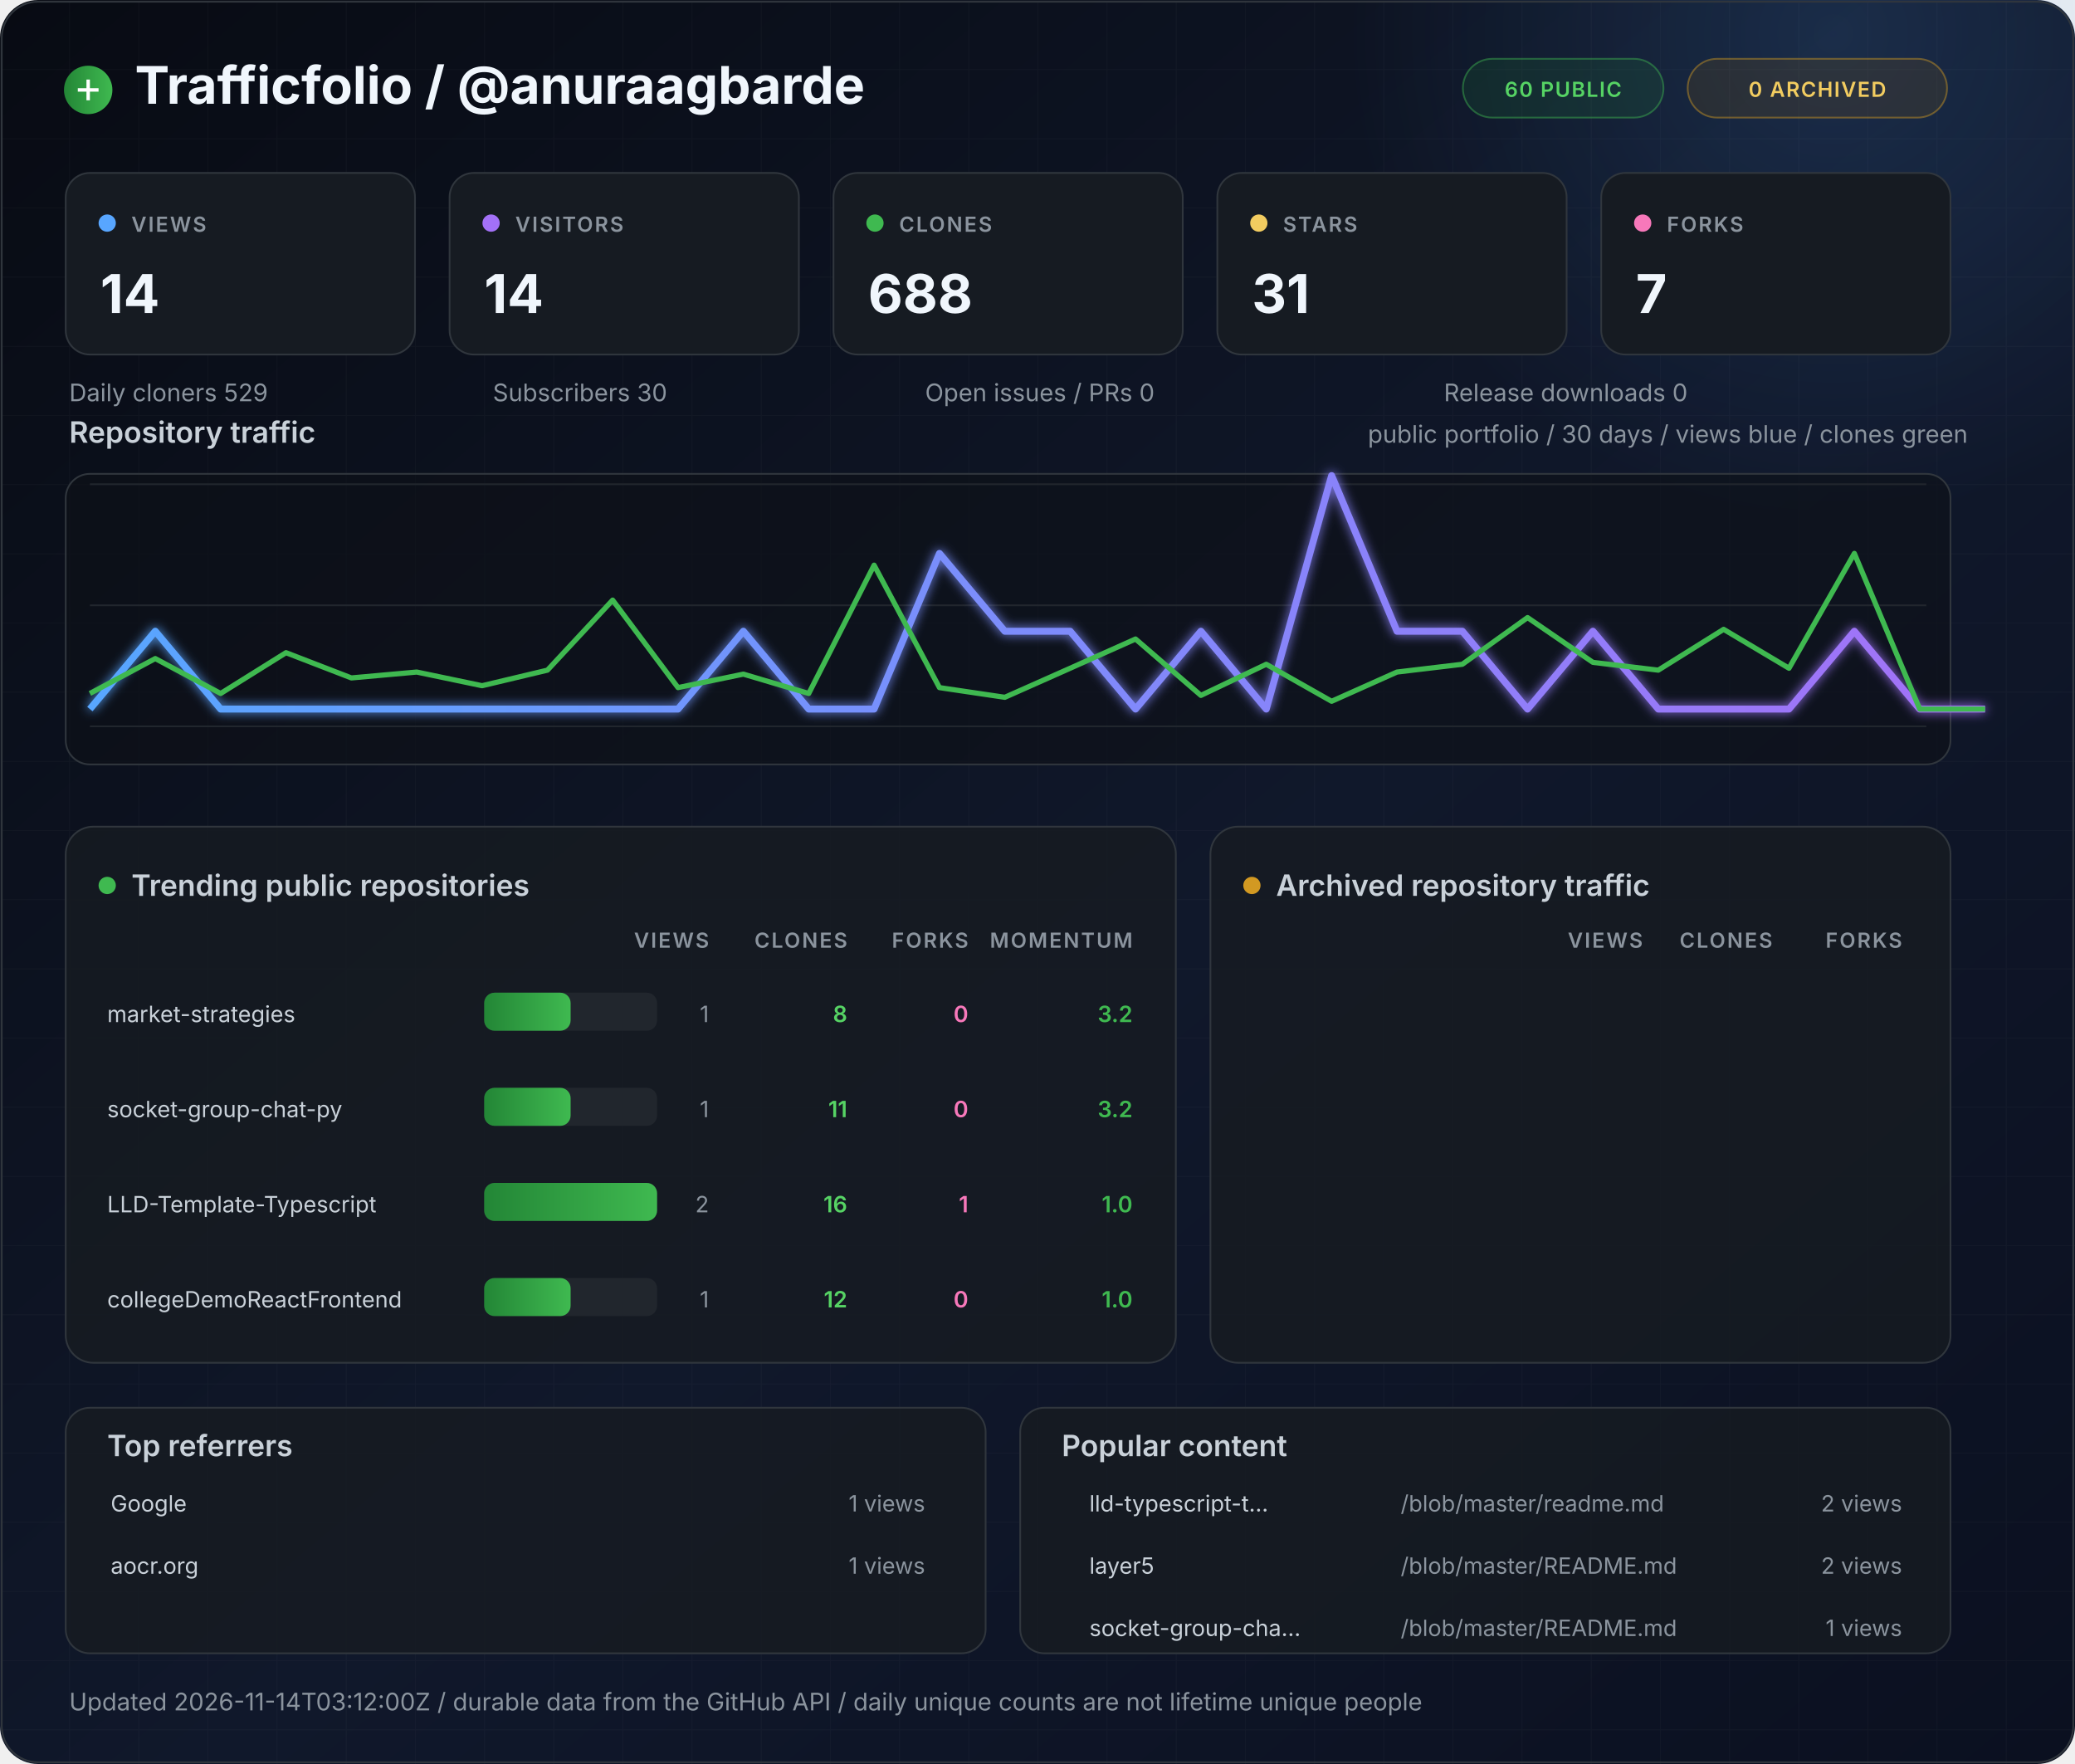
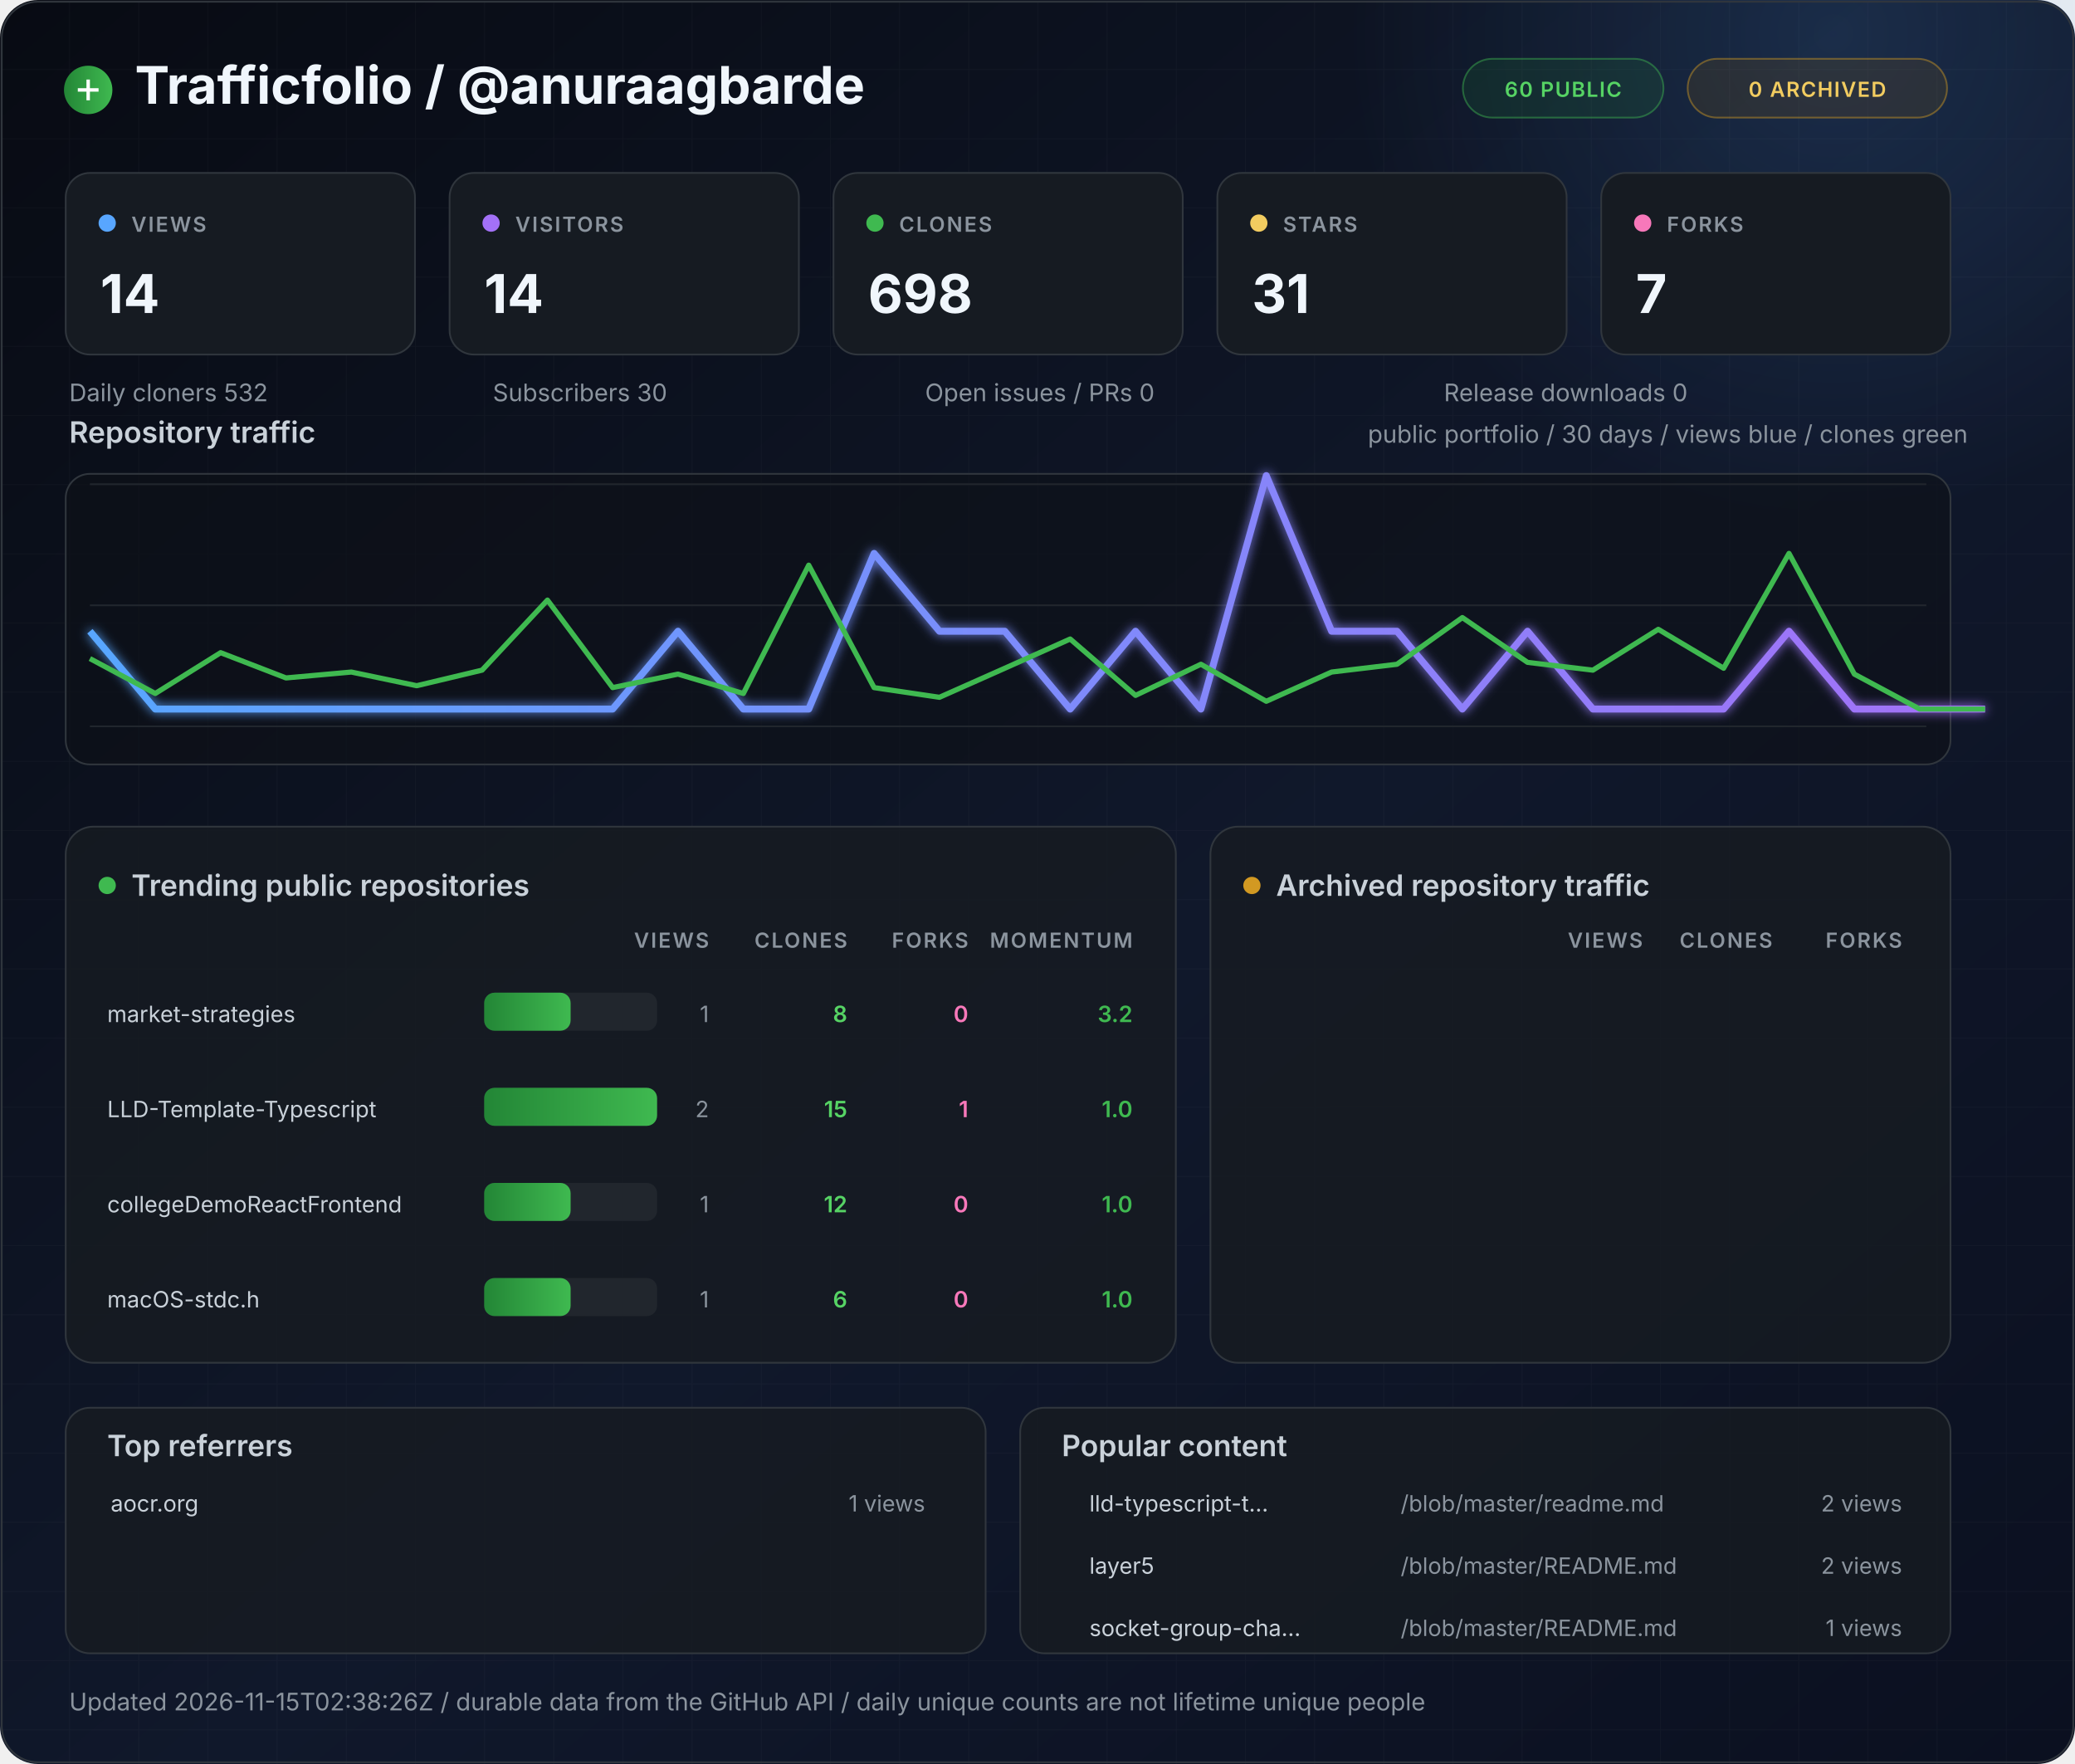
<svg xmlns="http://www.w3.org/2000/svg" width="1200" height="1020" viewBox="0 0 1200 1020" role="img" aria-label="Trafficfolio GitHub analytics dashboard for anuraagbarde">
  <defs>
    <linearGradient id="bg" x1="0" y1="0" x2="1" y2="1">
      <stop stop-color="#080b13" />
      <stop offset=".55" stop-color="#10182b" />
      <stop offset="1" stop-color="#0b1020" />
    </linearGradient>
    <linearGradient id="line" x1="0" y1="0" x2="1" y2="0">
      <stop stop-color="#58a6ff" />
      <stop offset="1" stop-color="#a371f7" />
    </linearGradient>
    <linearGradient id="bar" x1="0" y1="0" x2="1" y2="0">
      <stop stop-color="#238636" />
      <stop offset="1" stop-color="#3fb950" />
    </linearGradient>
    <linearGradient id="archiveBar" x1="0" y1="0" x2="1" y2="0">
      <stop stop-color="#9e6a03" />
      <stop offset="1" stop-color="#f2cc60" />
    </linearGradient>
    <radialGradient id="ambient">
      <stop stop-color="#58a6ff" stop-opacity=".16" />
      <stop offset="1" stop-color="#58a6ff" stop-opacity="0" />
    </radialGradient>
    <pattern id="grid" width="40" height="40" patternUnits="userSpaceOnUse">
      <path d="M40 0H0V40" fill="none" stroke="#ffffff" stroke-opacity=".025" />
    </pattern>
    <filter id="glow">
      <feGaussianBlur stdDeviation="3" result="b" />
      <feMerge>
        <feMergeNode in="b" />
        <feMergeNode in="SourceGraphic" />
      </feMerge>
    </filter>
    <style>
    .title{font:750 30px -apple-system,BlinkMacSystemFont,"Segoe UI",sans-serif;fill:#f0f6fc}
    .subtitle{font:14px -apple-system,BlinkMacSystemFont,"Segoe UI",sans-serif;fill:#8b949e}
    .label{font:600 12px -apple-system,BlinkMacSystemFont,"Segoe UI",sans-serif;fill:#8b949e;letter-spacing:1px}
    .metric{font:700 31px -apple-system,BlinkMacSystemFont,"Segoe UI",sans-serif;fill:#f0f6fc}
    .section{font:600 17px -apple-system,BlinkMacSystemFont,"Segoe UI",sans-serif;fill:#c9d1d9}
    .repo,.value,.trend,.archive,.clone,.fork{font:13px -apple-system,BlinkMacSystemFont,"Segoe UI",sans-serif;fill:#c9d1d9}
    .value{fill:#8b949e} .trend{fill:#3fb950;font-weight:600} .archive{fill:#d29922}
    .clone{fill:#56d364;font-weight:600} .fork{fill:#f778ba;font-weight:600}
    .pill{font:600 12px -apple-system,BlinkMacSystemFont,"Segoe UI",sans-serif;letter-spacing:.7px}
  </style>
  </defs>
  <rect width="1200" height="1020" rx="22" fill="url(#bg)" />
  <rect width="1200" height="1020" rx="22" fill="url(#grid)" />
  <circle cx="1060" cy="20" r="280" fill="url(#ambient)" />
  <rect x="1" y="1" width="1198" height="1018" rx="21" fill="none" stroke="#30363d" />
  <circle cx="51" cy="52" r="14" fill="url(#bar)" />
  <path d="M45 52h12M51 46v12" stroke="#fff" stroke-width="2" />
  <text x="78" y="60" class="title">Trafficfolio / @anuraagbarde</text>
  <rect x="846" y="34" width="116" height="34" rx="17" fill="#238636" fill-opacity=".16" stroke="#3fb950" stroke-opacity=".45" />
  <text x="904" y="56" text-anchor="middle" class="pill" fill="#56d364">60 PUBLIC</text>
  <rect x="976" y="34" width="150" height="34" rx="17" fill="#9e6a03" fill-opacity=".14" stroke="#d29922" stroke-opacity=".45" />
  <text x="1051" y="56" text-anchor="middle" class="pill" fill="#f2cc60">0 ARCHIVED</text>
  <rect x="38" y="100" width="202" height="105" rx="14" fill="#161b22" stroke="#30363d" />
  <circle cx="62" cy="129" r="5" fill="#58a6ff" />
  <text x="76" y="134" class="label">VIEWS</text>
  <text x="58" y="181" class="metric">14</text>
  <rect x="260" y="100" width="202" height="105" rx="14" fill="#161b22" stroke="#30363d" />
  <circle cx="284" cy="129" r="5" fill="#a371f7" />
  <text x="298" y="134" class="label">VISITORS</text>
  <text x="280" y="181" class="metric">14</text>
  <rect x="482" y="100" width="202" height="105" rx="14" fill="#161b22" stroke="#30363d" />
  <circle cx="506" cy="129" r="5" fill="#3fb950" />
  <text x="520" y="134" class="label">CLONES</text>
-   <text x="502" y="181" class="metric">688</text>
+   <text x="502" y="181" class="metric">698</text>
  <rect x="704" y="100" width="202" height="105" rx="14" fill="#161b22" stroke="#30363d" />
  <circle cx="728" cy="129" r="5" fill="#f2cc60" />
  <text x="742" y="134" class="label">STARS</text>
  <text x="724" y="181" class="metric">31</text>
  <rect x="926" y="100" width="202" height="105" rx="14" fill="#161b22" stroke="#30363d" />
  <circle cx="950" cy="129" r="5" fill="#f778ba" />
  <text x="964" y="134" class="label">FORKS</text>
  <text x="946" y="181" class="metric">7</text>
-   <text x="40" y="232" class="subtitle">Daily cloners 529</text>
+   <text x="40" y="232" class="subtitle">Daily cloners 532</text>
  <text x="285" y="232" class="subtitle">Subscribers 30</text>
  <text x="535" y="232" class="subtitle">Open issues / PRs 0</text>
  <text x="835" y="232" class="subtitle">Release downloads 0</text>
  <text x="40" y="256" class="section">Repository traffic</text>
  <text x="1138" y="256" text-anchor="end" class="subtitle">public portfolio / 30 days / views blue / clones green</text>
  <rect x="38" y="274" width="1090" height="168" rx="14" fill="#0d1117" fill-opacity=".62" stroke="#30363d" />
  <line x1="52" y1="420" x2="1114" y2="420" stroke="#21262d" />
  <line x1="52" y1="350" x2="1114" y2="350" stroke="#21262d" />
  <line x1="52" y1="280" x2="1114" y2="280" stroke="#21262d" />
-   <polyline points="52.0,410.0 89.8,365.0 127.6,410.0 165.4,410.0 203.2,410.0 241.0,410.0 278.8,410.0 316.6,410.0 354.3,410.0 392.1,410.0 429.9,365.0 467.7,410.0 505.5,410.0 543.3,320.0 581.1,365.0 618.9,365.0 656.7,410.0 694.5,365.0 732.3,410.0 770.1,275.0 807.9,365.0 845.7,365.0 883.4,410.0 921.2,365.0 959.0,410.0 996.8,410.0 1034.6,410.0 1072.4,365.0 1110.2,410.0 1148.0,410.0" fill="none" stroke="url(#line)" stroke-width="4" stroke-linejoin="round" filter="url(#glow)" />
-   <polyline points="52.0,401.0 89.8,380.8 127.6,401.0 165.4,377.4 203.2,392.0 241.0,388.6 278.8,396.5 316.6,387.5 354.3,347.0 392.1,397.6 429.9,389.8 467.7,401.0 505.5,326.8 543.3,397.6 581.1,403.2 618.9,386.4 656.7,369.5 694.5,402.1 732.3,384.1 770.1,405.5 807.9,388.6 845.7,384.1 883.4,357.1 921.2,383.0 959.0,387.5 996.8,363.9 1034.6,386.4 1072.4,320.0 1110.2,410.0 1148.0,410.0" fill="none" stroke="#3fb950" stroke-width="3" stroke-linejoin="round" />
+   <polyline points="52.0,365.0 89.8,410.0 127.6,410.0 165.4,410.0 203.2,410.0 241.0,410.0 278.8,410.0 316.6,410.0 354.3,410.0 392.1,365.0 429.9,410.0 467.7,410.0 505.5,320.0 543.3,365.0 581.1,365.0 618.9,410.0 656.7,365.0 694.5,410.0 732.3,275.0 770.1,365.0 807.9,365.0 845.7,410.0 883.4,365.0 921.2,410.0 959.0,410.0 996.8,410.0 1034.6,365.0 1072.4,410.0 1110.2,410.0 1148.0,410.0" fill="none" stroke="url(#line)" stroke-width="4" stroke-linejoin="round" filter="url(#glow)" />
+   <polyline points="52.0,380.8 89.8,401.0 127.6,377.4 165.4,392.0 203.2,388.6 241.0,396.5 278.8,387.5 316.6,347.0 354.3,397.6 392.1,389.8 429.9,401.0 467.7,326.8 505.5,397.6 543.3,403.2 581.1,386.4 618.9,369.5 656.7,402.1 694.5,384.1 732.3,405.5 770.1,388.6 807.9,384.1 845.7,357.1 883.4,383.0 921.2,387.5 959.0,363.9 996.8,386.4 1034.6,320.0 1072.4,389.8 1110.2,410.0 1148.0,410.0" fill="none" stroke="#3fb950" stroke-width="3" stroke-linejoin="round" />
  <rect x="38" y="478" width="642" height="310" rx="16" fill="#161b22" fill-opacity=".82" stroke="#30363d" />
  <circle cx="62" cy="512" r="5" fill="#3fb950" />
  <text x="76" y="518" class="section">Trending public repositories</text>
  <text x="410" y="548" text-anchor="end" class="label">VIEWS</text>
  <text x="490" y="548" text-anchor="end" class="label">CLONES</text>
  <text x="560" y="548" text-anchor="end" class="label">FORKS</text>
  <text x="655" y="548" text-anchor="end" class="label">MOMENTUM</text>
  <text x="62" y="591" class="repo">market-strategies</text>
  <rect x="280" y="574" width="100" height="22" rx="6" fill="#21262d" />
  <rect x="280" y="574" width="50" height="22" rx="6" fill="url(#bar)" />
  <text x="410" y="591" text-anchor="end" class="value">1</text>
  <text x="490" y="591" text-anchor="end" class="clone">8</text>
  <text x="560" y="591" text-anchor="end" class="fork">0</text>
  <text x="655" y="591" text-anchor="end" class="trend">3.2</text>
-   <text x="62" y="646" class="repo">socket-group-chat-py</text>
+   <text x="62" y="646" class="repo">LLD-Template-Typescript</text>
  <rect x="280" y="629" width="100" height="22" rx="6" fill="#21262d" />
-   <rect x="280" y="629" width="50" height="22" rx="6" fill="url(#bar)" />
-   <text x="410" y="646" text-anchor="end" class="value">1</text>
-   <text x="490" y="646" text-anchor="end" class="clone">11</text>
-   <text x="560" y="646" text-anchor="end" class="fork">0</text>
-   <text x="655" y="646" text-anchor="end" class="trend">3.2</text>
-   <text x="62" y="701" class="repo">LLD-Template-Typescript</text>
+   <rect x="280" y="629" width="100" height="22" rx="6" fill="url(#bar)" />
+   <text x="410" y="646" text-anchor="end" class="value">2</text>
+   <text x="490" y="646" text-anchor="end" class="clone">15</text>
+   <text x="560" y="646" text-anchor="end" class="fork">1</text>
+   <text x="655" y="646" text-anchor="end" class="trend">1.0</text>
+   <text x="62" y="701" class="repo">collegeDemoReactFrontend</text>
  <rect x="280" y="684" width="100" height="22" rx="6" fill="#21262d" />
-   <rect x="280" y="684" width="100" height="22" rx="6" fill="url(#bar)" />
-   <text x="410" y="701" text-anchor="end" class="value">2</text>
-   <text x="490" y="701" text-anchor="end" class="clone">16</text>
-   <text x="560" y="701" text-anchor="end" class="fork">1</text>
+   <rect x="280" y="684" width="50" height="22" rx="6" fill="url(#bar)" />
+   <text x="410" y="701" text-anchor="end" class="value">1</text>
+   <text x="490" y="701" text-anchor="end" class="clone">12</text>
+   <text x="560" y="701" text-anchor="end" class="fork">0</text>
  <text x="655" y="701" text-anchor="end" class="trend">1.0</text>
-   <text x="62" y="756" class="repo">collegeDemoReactFrontend</text>
+   <text x="62" y="756" class="repo">macOS-stdc.h</text>
  <rect x="280" y="739" width="100" height="22" rx="6" fill="#21262d" />
  <rect x="280" y="739" width="50" height="22" rx="6" fill="url(#bar)" />
  <text x="410" y="756" text-anchor="end" class="value">1</text>
-   <text x="490" y="756" text-anchor="end" class="clone">12</text>
+   <text x="490" y="756" text-anchor="end" class="clone">6</text>
  <text x="560" y="756" text-anchor="end" class="fork">0</text>
  <text x="655" y="756" text-anchor="end" class="trend">1.0</text>
  <rect x="700" y="478" width="428" height="310" rx="16" fill="#161b22" fill-opacity=".82" stroke="#30363d" />
  <circle cx="724" cy="512" r="5" fill="#d29922" />
  <text x="738" y="518" class="section">Archived repository traffic</text>
  <text x="950" y="548" text-anchor="end" class="label">VIEWS</text>
  <text x="1025" y="548" text-anchor="end" class="label">CLONES</text>
  <text x="1100" y="548" text-anchor="end" class="label">FORKS</text>
  <rect x="38" y="814" width="532" height="142" rx="14" fill="#161b22" fill-opacity=".82" stroke="#30363d" />
  <text x="62" y="842" class="section">Top referrers</text>
-   <text x="64" y="874" class="repo">Google</text>
+   <text x="64" y="874" class="repo">aocr.org</text>
  <text x="535" y="874" text-anchor="end" class="value">1 views</text>
-   <text x="64" y="910" class="repo">aocr.org</text>
-   <text x="535" y="910" text-anchor="end" class="value">1 views</text>
  <rect x="590" y="814" width="538" height="142" rx="14" fill="#161b22" fill-opacity=".82" stroke="#30363d" />
  <text x="614" y="842" class="section">Popular content</text>
  <text x="630" y="874" class="repo">lld-typescript-t...</text>
  <text x="810" y="874" class="value">/blob/master/readme.md</text>
  <text x="1100" y="874" text-anchor="end" class="value">2 views</text>
  <text x="630" y="910" class="repo">layer5</text>
  <text x="810" y="910" class="value">/blob/master/README.md</text>
  <text x="1100" y="910" text-anchor="end" class="value">2 views</text>
  <text x="630" y="946" class="repo">socket-group-cha...</text>
  <text x="810" y="946" class="value">/blob/master/README.md</text>
  <text x="1100" y="946" text-anchor="end" class="value">1 views</text>
-   <text x="40" y="989" class="subtitle">Updated 2026-11-14T03:12:00Z / durable data from the GitHub API / daily unique counts are not lifetime unique people</text>
+   <text x="40" y="989" class="subtitle">Updated 2026-11-15T02:38:26Z / durable data from the GitHub API / daily unique counts are not lifetime unique people</text>
</svg>
